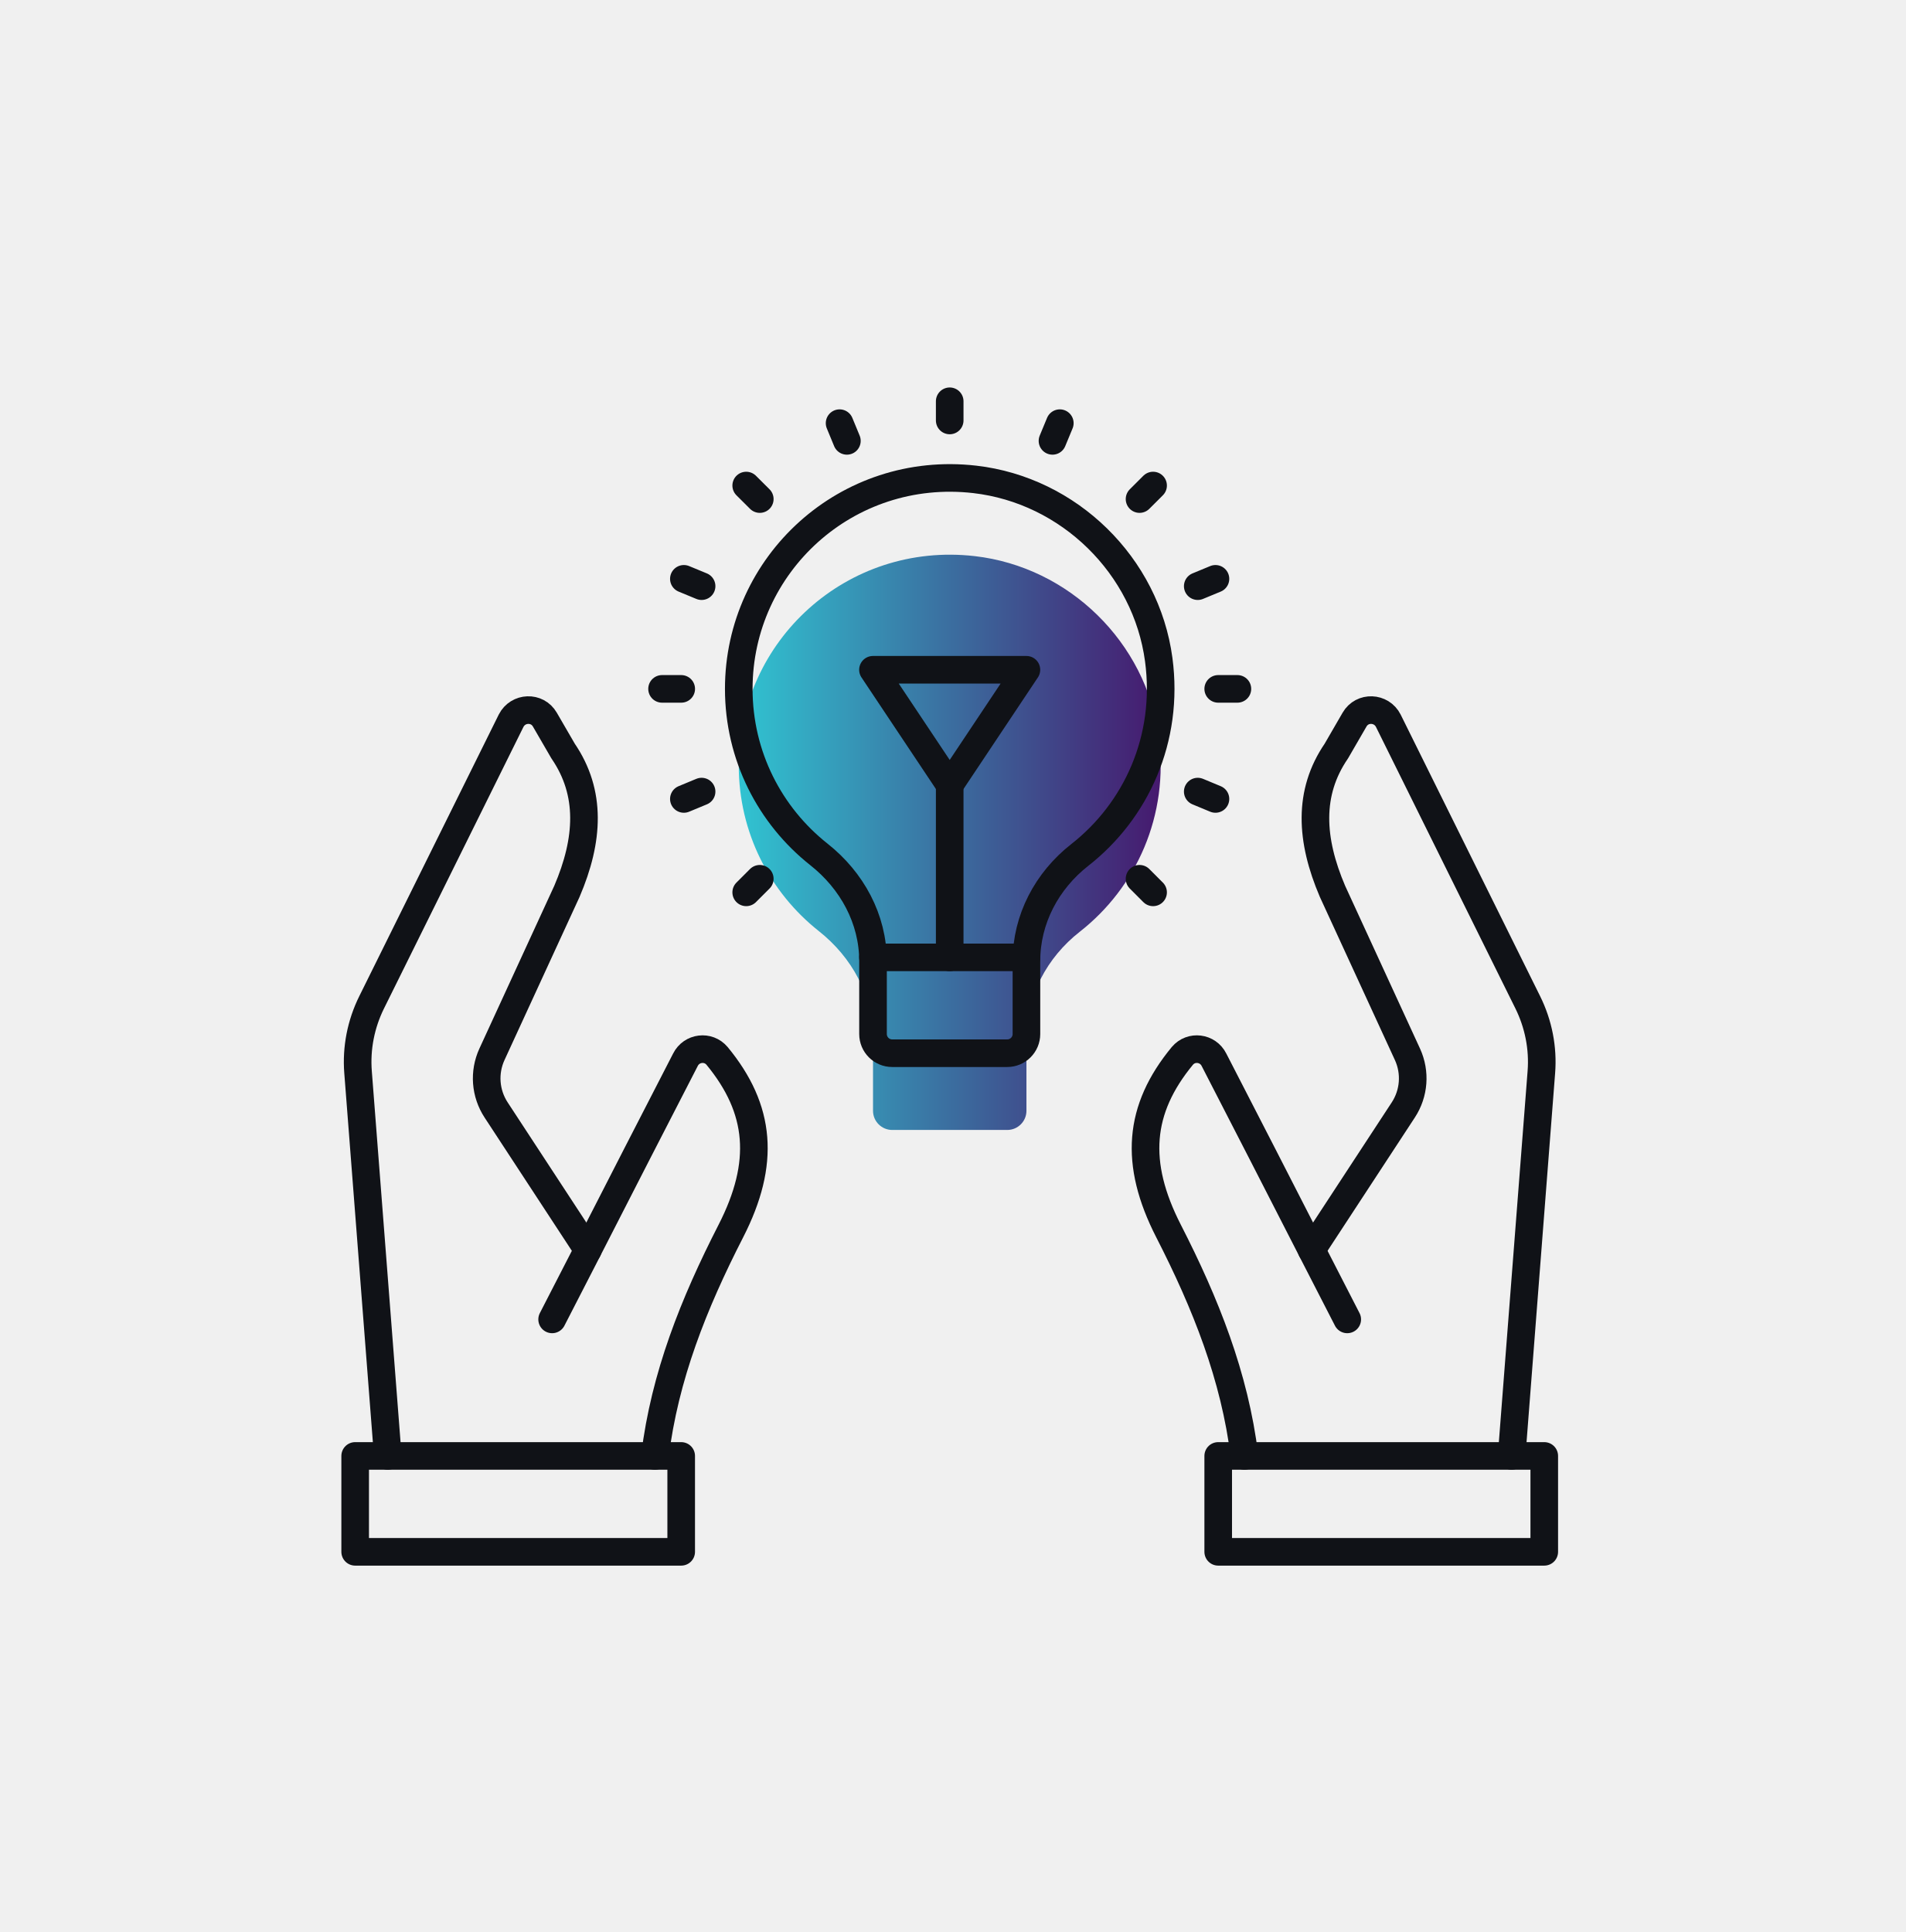
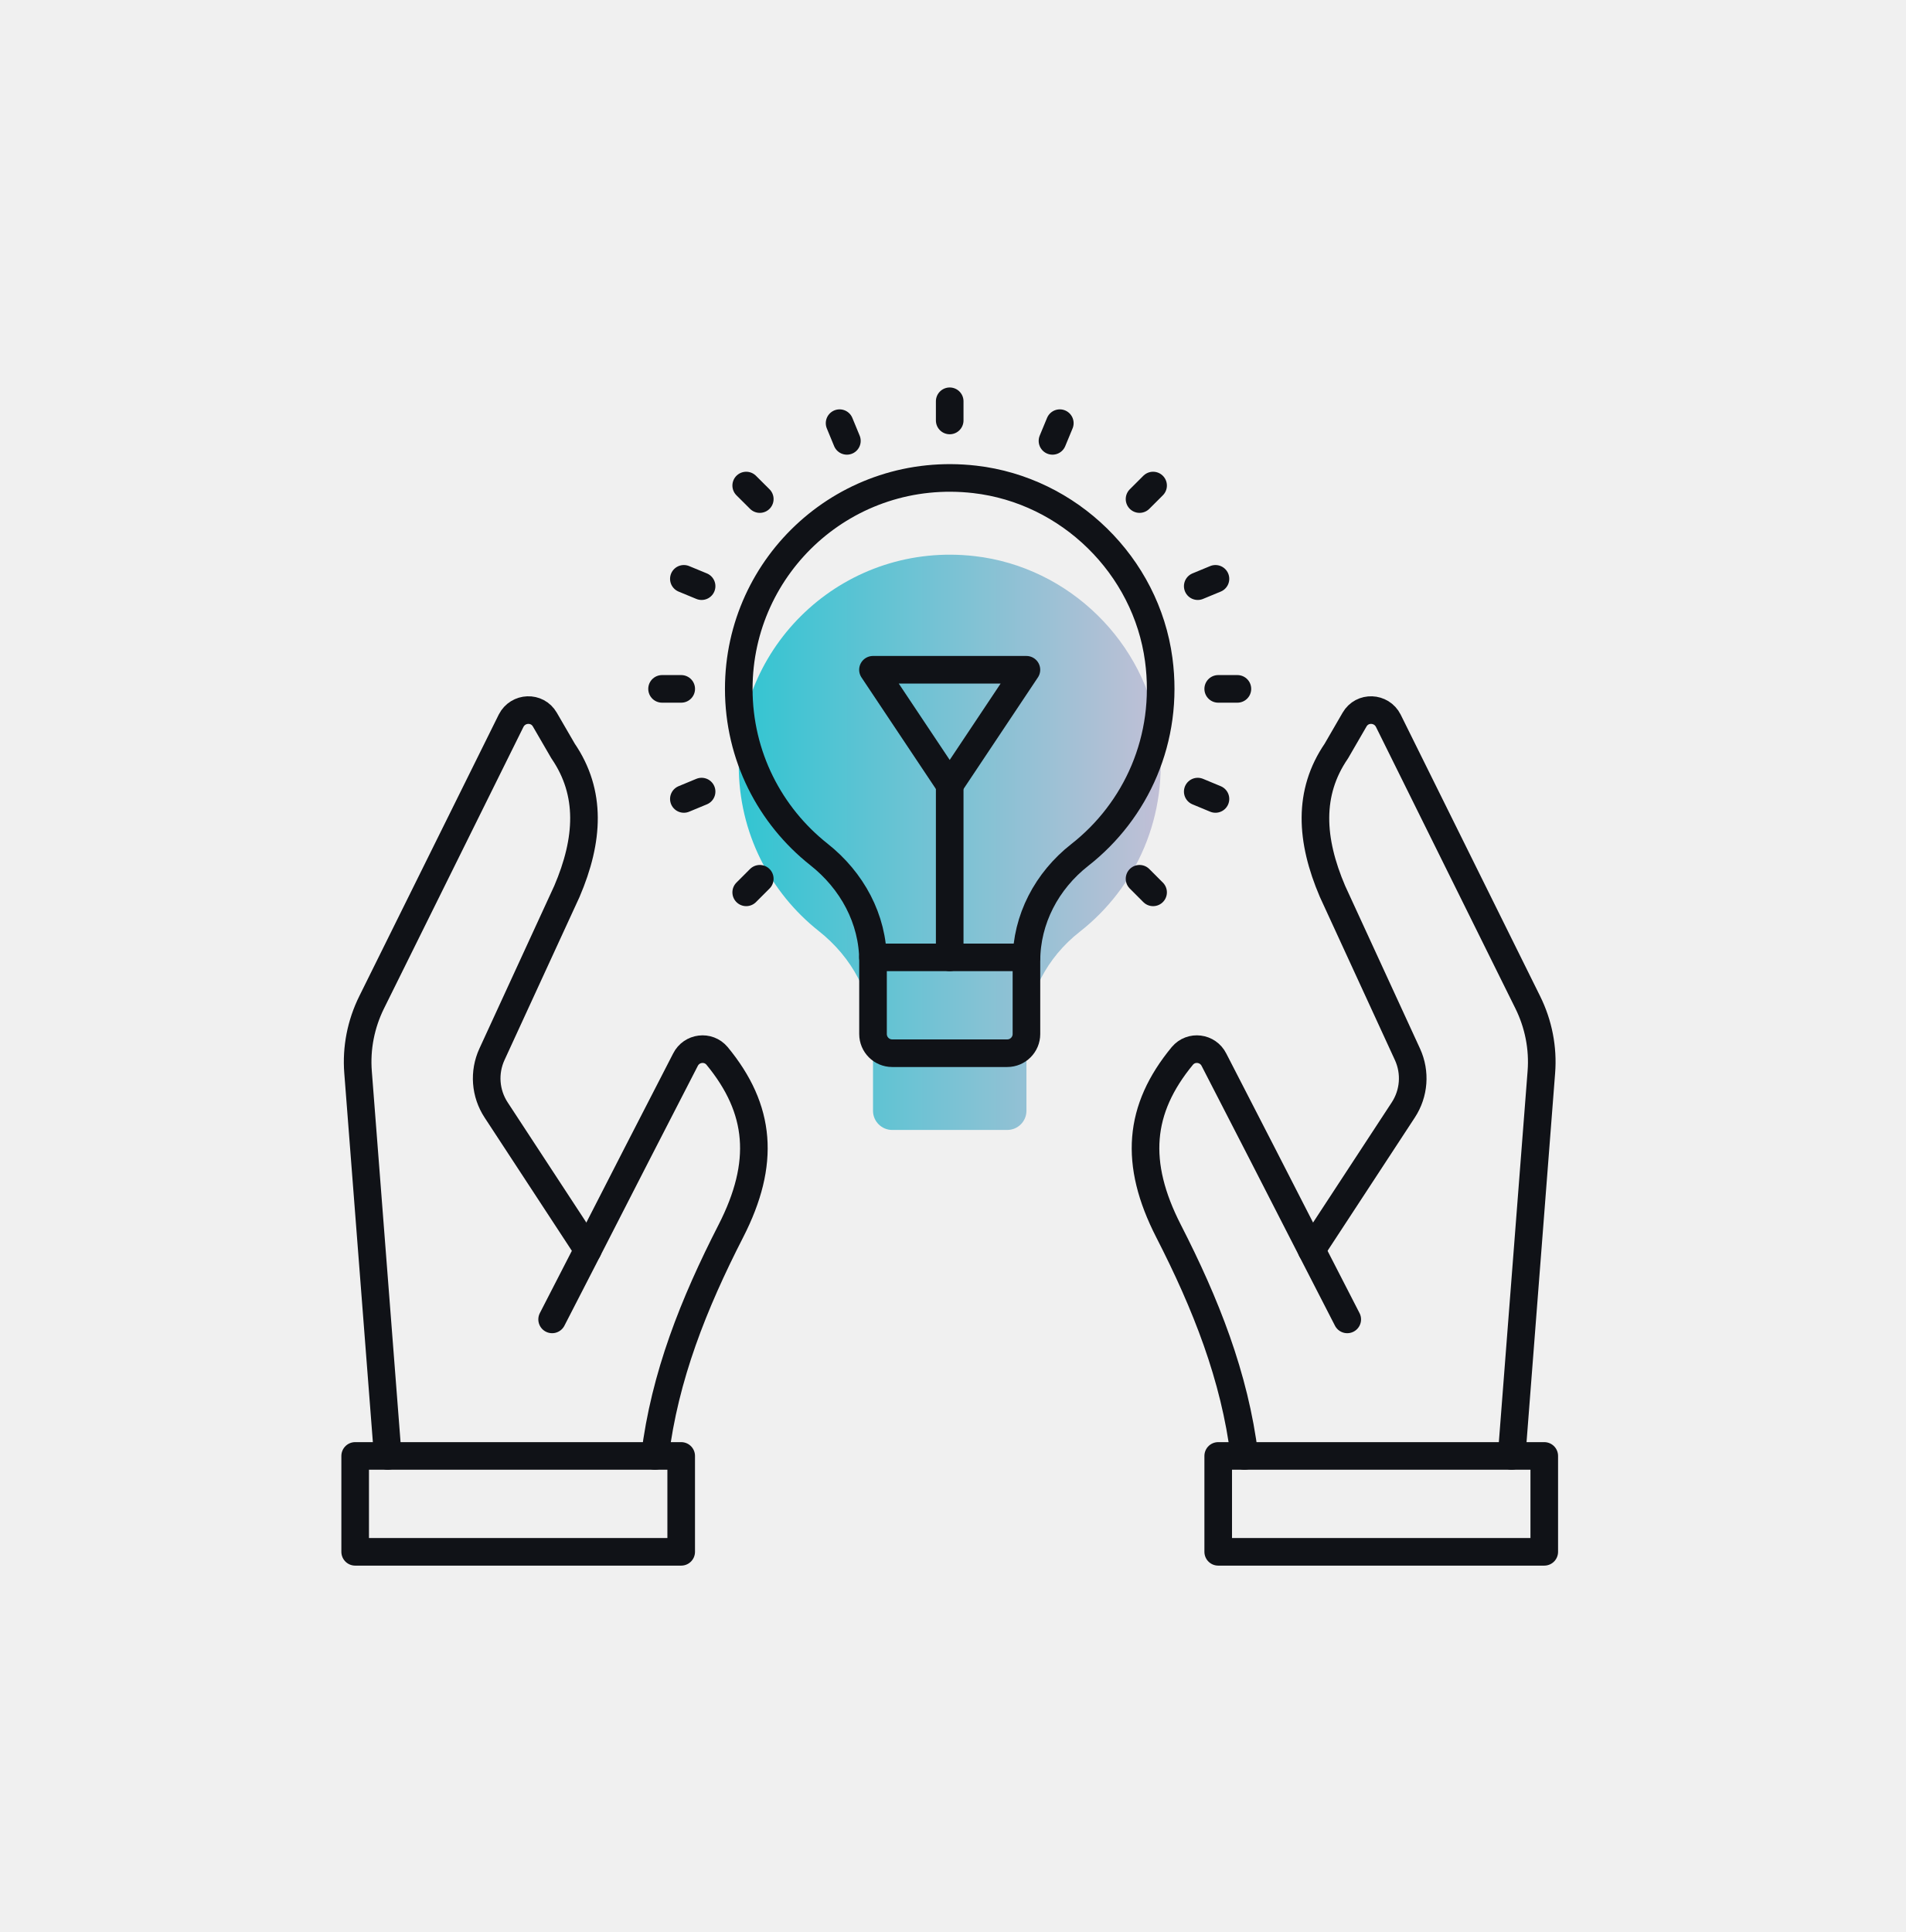
<svg xmlns="http://www.w3.org/2000/svg" width="72" height="73" viewBox="0 0 72 73" fill="none">
  <mask id="mask0_3_43130" style="mask-type:luminance" maskUnits="userSpaceOnUse" x="27" y="20" width="17" height="23">
    <path fill-rule="evenodd" clip-rule="evenodd" d="M32.982 39.215V41.971C32.982 42.37 33.307 42.695 33.706 42.695H38.054C38.454 42.695 38.778 42.37 38.778 41.971V39.212C38.778 37.634 39.548 36.181 40.79 35.208C42.918 33.544 44.176 30.821 43.776 27.825C43.301 24.271 40.388 21.422 36.825 21.013C31.996 20.46 27.91 24.213 27.91 28.929C27.91 31.468 29.093 33.724 30.937 35.183C32.187 36.171 32.982 37.622 32.982 39.215Z" fill="#FFFFFF" />
  </mask>
  <g mask="url(#mask0_3_43130)">
    <rect x="27.777" y="19.92" width="16.906" height="22.944" fill="url(#paint0_linear_3_43130)" />
  </g>
  <path d="M32.982 36.315V39.07C32.982 39.47 33.306 39.795 33.706 39.795H38.053C38.454 39.795 38.778 39.47 38.778 39.07V36.312C38.778 34.734 39.548 33.281 40.79 32.307C42.918 30.643 44.176 27.921 43.776 24.925C43.301 21.371 40.388 18.522 36.825 18.113C31.996 17.56 27.91 21.312 27.91 26.029C27.91 28.567 29.093 30.824 30.937 32.283C32.187 33.27 32.982 34.722 32.982 36.315Z" stroke="#101217" stroke-width="1.043" stroke-linecap="round" stroke-linejoin="round" />
  <path d="M32.98 36.174H38.777" stroke="#101217" stroke-width="1.043" stroke-linecap="round" stroke-linejoin="round" />
  <path d="M35.879 36.174V29.653" stroke="#101217" stroke-width="1.043" stroke-linecap="round" stroke-linejoin="round" />
  <path d="M38.777 25.307L35.879 29.654L32.98 25.307H38.777Z" stroke="#101217" stroke-width="1.043" stroke-linecap="round" stroke-linejoin="round" />
  <path d="M35.879 15.162V15.887" stroke="#101217" stroke-width="1.043" stroke-linecap="round" stroke-linejoin="round" />
  <path d="M46.748 26.029H46.023" stroke="#101217" stroke-width="1.043" stroke-linecap="round" stroke-linejoin="round" />
  <path d="M25.736 26.029H25.012" stroke="#101217" stroke-width="1.043" stroke-linecap="round" stroke-linejoin="round" />
  <path d="M43.563 18.346L43.051 18.857" stroke="#101217" stroke-width="1.043" stroke-linecap="round" stroke-linejoin="round" />
  <path d="M28.704 33.204L28.191 33.717" stroke="#101217" stroke-width="1.043" stroke-linecap="round" stroke-linejoin="round" />
  <path d="M43.563 33.717L43.051 33.204" stroke="#101217" stroke-width="1.043" stroke-linecap="round" stroke-linejoin="round" />
  <path d="M28.704 18.857L28.191 18.346" stroke="#101217" stroke-width="1.043" stroke-linecap="round" stroke-linejoin="round" />
  <path d="M40.039 15.989L39.762 16.658" stroke="#101217" stroke-width="1.043" stroke-linecap="round" stroke-linejoin="round" />
  <path d="M45.919 30.188L45.25 29.91" stroke="#101217" stroke-width="1.043" stroke-linecap="round" stroke-linejoin="round" />
  <path d="M26.506 22.148L25.836 21.871" stroke="#101217" stroke-width="1.043" stroke-linecap="round" stroke-linejoin="round" />
  <path d="M45.919 21.871L45.25 22.148" stroke="#101217" stroke-width="1.043" stroke-linecap="round" stroke-linejoin="round" />
  <path d="M26.506 29.91L25.836 30.188" stroke="#101217" stroke-width="1.043" stroke-linecap="round" stroke-linejoin="round" />
  <path d="M31.995 16.658L31.719 15.989" stroke="#101217" stroke-width="1.043" stroke-linecap="round" stroke-linejoin="round" />
  <path d="M14.65 55.012L13.527 40.514C13.455 39.601 13.636 38.688 14.042 37.869L19.309 27.233C19.57 26.719 20.295 26.689 20.584 27.19L21.273 28.378C22.352 29.957 22.251 31.732 21.417 33.681L18.584 39.84C18.273 40.521 18.331 41.311 18.744 41.941L22.207 47.23" stroke="#101217" stroke-width="1.043" stroke-linecap="round" stroke-linejoin="round" />
  <path d="M13.418 58.635H25.735V55.012H13.418V58.635Z" stroke="#101217" stroke-width="1.043" stroke-linecap="round" stroke-linejoin="round" />
  <path d="M20.859 49.853C21.309 48.976 21.758 48.1 22.207 47.23C23.432 44.832 24.663 42.434 25.895 40.043C26.127 39.579 26.757 39.499 27.091 39.898C28.75 41.912 28.924 43.948 27.612 46.513C26.206 49.259 25.112 52.005 24.743 55.012" stroke="#101217" stroke-width="1.043" stroke-linecap="round" stroke-linejoin="round" />
  <path d="M49.551 47.23L53.014 41.941C53.427 41.311 53.485 40.521 53.174 39.84L50.341 33.681C49.508 31.732 49.406 29.957 50.486 28.378L51.174 27.19C51.464 26.689 52.188 26.719 52.449 27.233L57.716 37.869C58.122 38.688 58.303 39.601 58.231 40.514L57.108 55.012" stroke="#101217" stroke-width="1.043" stroke-linecap="round" stroke-linejoin="round" />
  <path d="M46.023 58.635H58.341V55.012H46.023V58.635Z" stroke="#101217" stroke-width="1.043" stroke-linecap="round" stroke-linejoin="round" />
  <path d="M47.015 55.012C46.645 52.005 45.552 49.259 44.146 46.513C42.834 43.948 43.008 41.912 44.667 39.898C45.001 39.499 45.631 39.579 45.863 40.043C47.095 42.434 48.326 44.832 49.551 47.23C50 48.1 50.45 48.976 50.898 49.853" stroke="#101217" stroke-width="1.043" stroke-linecap="round" stroke-linejoin="round" />
  <defs>
    <linearGradient id="paint0_linear_3_43130" x1="27.777" y1="31.392" x2="44.683" y2="31.392" gradientUnits="userSpaceOnUse">
      <stop stop-color="#30C5D2" />
-       <stop offset="1" stop-color="#471069" />
+       <stop offset="1" stop-color="#C9BFD6" />
    </linearGradient>
  </defs>
</svg>
